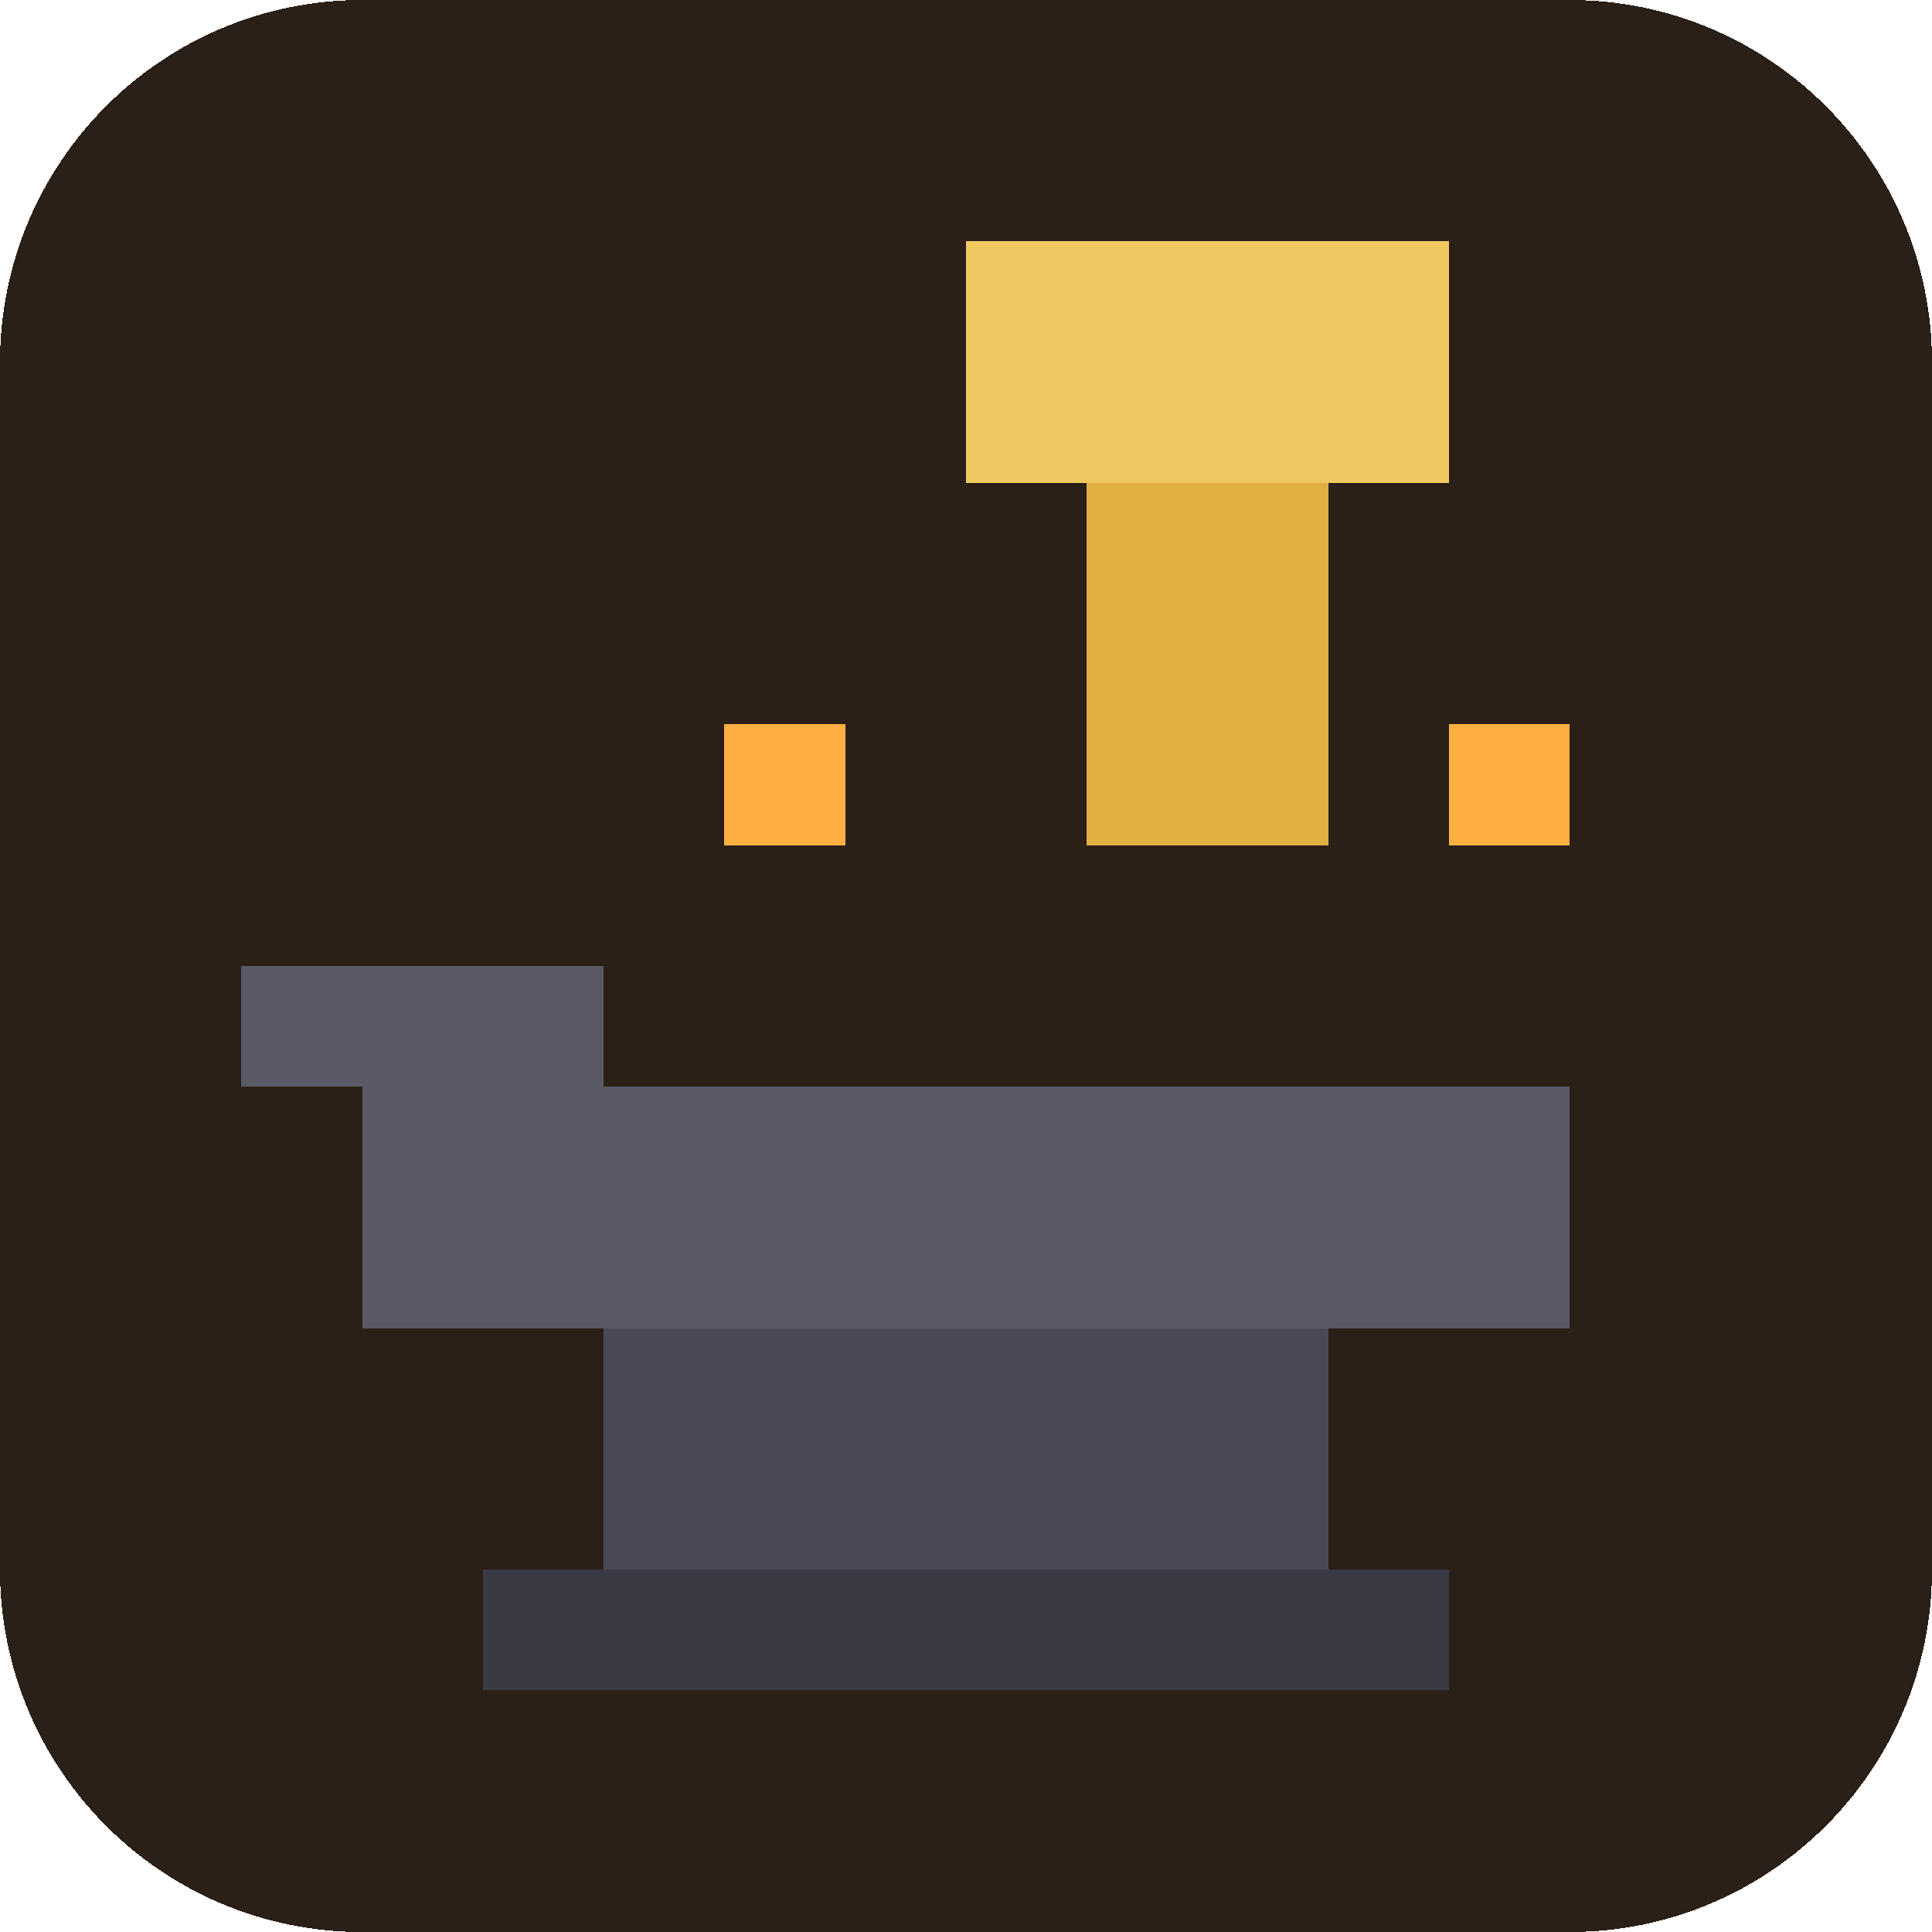
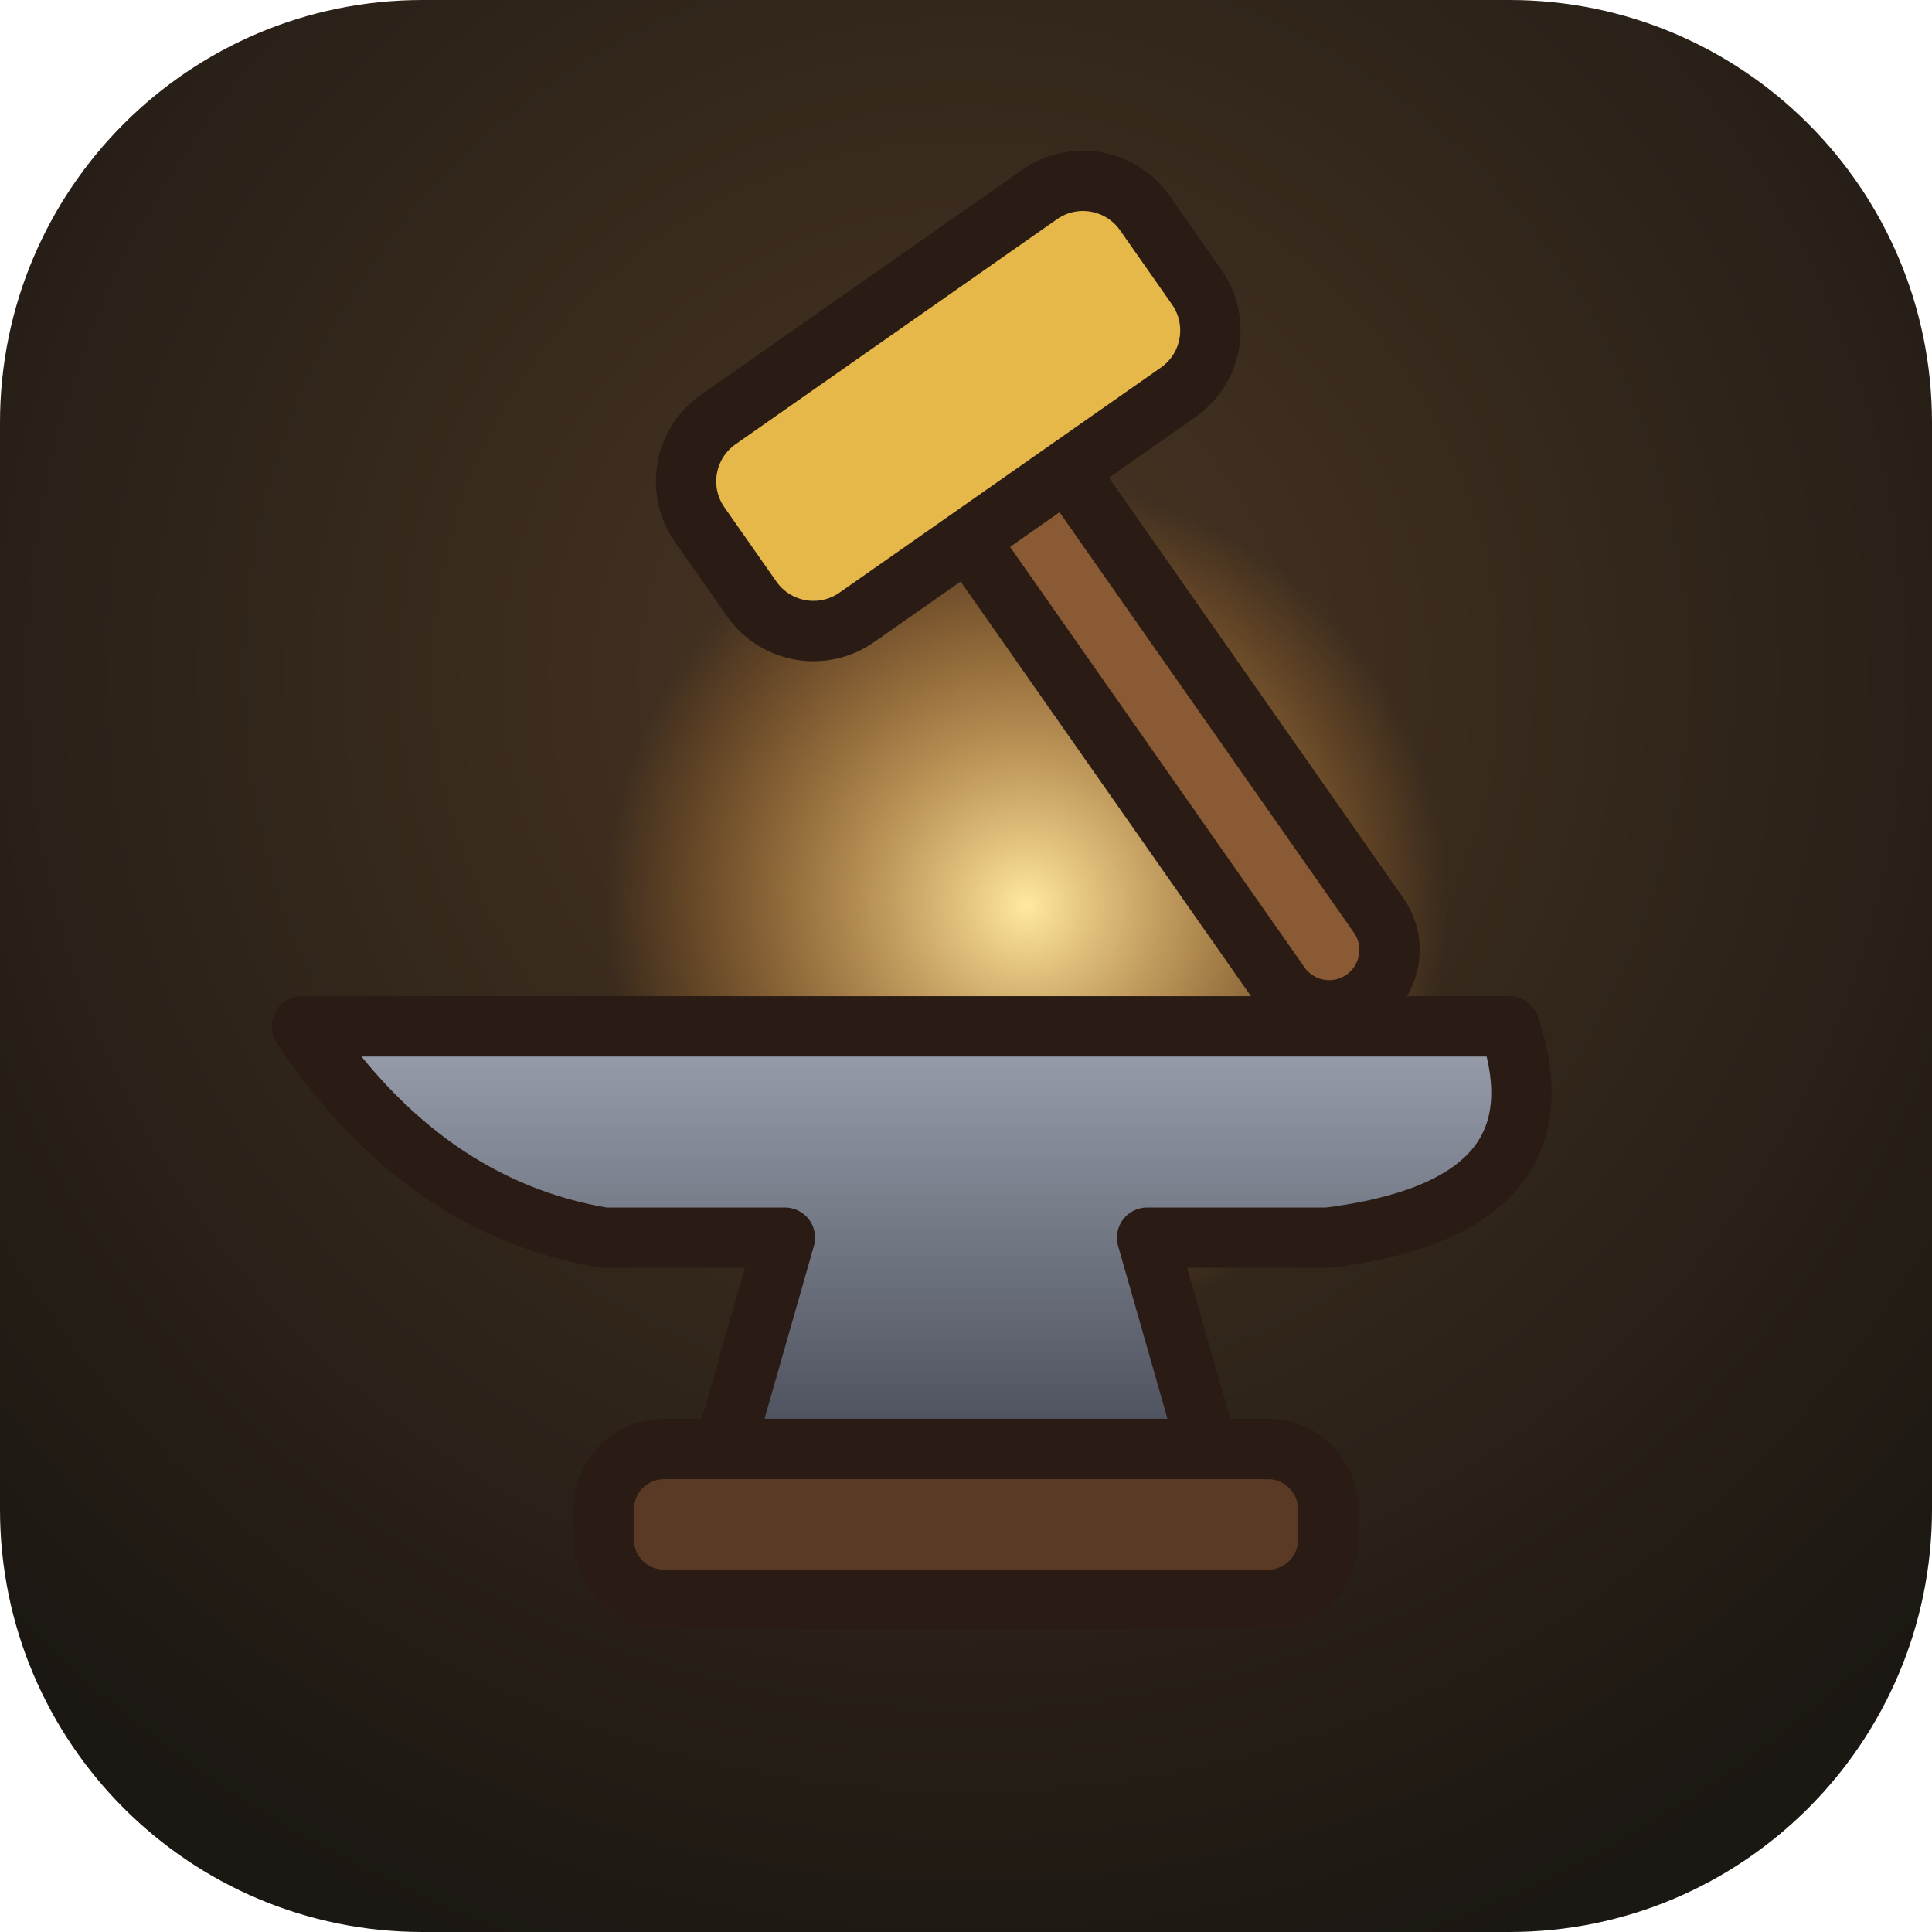
- <svg xmlns="http://www.w3.org/2000/svg" viewBox="0 0 16 16" shape-rendering="crispEdges">
-   <rect width="16" height="16" rx="3" fill="#2a2018" />
-   <rect x="3" y="9" width="10" height="2" fill="#5a5a66" />
-   <rect x="5" y="11" width="6" height="2" fill="#4a4a56" />
-   <rect x="2" y="8" width="3" height="1" fill="#5a5a66" />
-   <rect x="4" y="13" width="8" height="1" fill="#3a3a44" />
-   <rect x="9" y="2" width="2" height="5" fill="#e0b040" />
-   <rect x="8" y="2" width="4" height="2" fill="#f0c860" />
-   <rect x="6" y="6" width="1" height="1" fill="#ffb040" />
-   <rect x="12" y="6" width="1" height="1" fill="#ffb040" />
+ <svg xmlns="http://www.w3.org/2000/svg" viewBox="0 0 64 64">
+   <defs>
+     <radialGradient id="bg" cx="50%" cy="35%" r="70%">
+       <stop offset="0" stop-color="#4a3624" />
+       <stop offset="1" stop-color="#1b1712" />
+     </radialGradient>
+     <linearGradient id="steel" x1="0" y1="0" x2="0" y2="1">
+       <stop offset="0" stop-color="#9aa0ae" />
+       <stop offset="1" stop-color="#4a4e5a" />
+     </linearGradient>
+     <radialGradient id="spark" cx="50%" cy="50%" r="50%">
+       <stop offset="0" stop-color="#ffe9a0" />
+       <stop offset="1" stop-color="#ff9a30" stop-opacity="0" />
+     </radialGradient>
+   </defs>
+   <rect width="64" height="64" rx="14" fill="url(#bg)" />
+   <circle cx="34" cy="30" r="14" fill="url(#spark)" />
+   <g stroke="#2a1c14" stroke-width="2" stroke-linejoin="round">
+     <path d="M10 34 H50 Q52 40 44 41 H38 L40 48 H24 L26 41 H20 Q14 40 10 34 Z" fill="url(#steel)" />
+     <rect x="20" y="48" width="24" height="5" rx="2" fill="#5a3a24" />
+     <g transform="rotate(-35 36 20)">
+       <rect x="34" y="14" width="4" height="22" rx="2" fill="#8a5a34" />
+       <rect x="27" y="8" width="18" height="8" rx="2.5" fill="#e6b84a" />
+     </g>
+   </g>
</svg>
